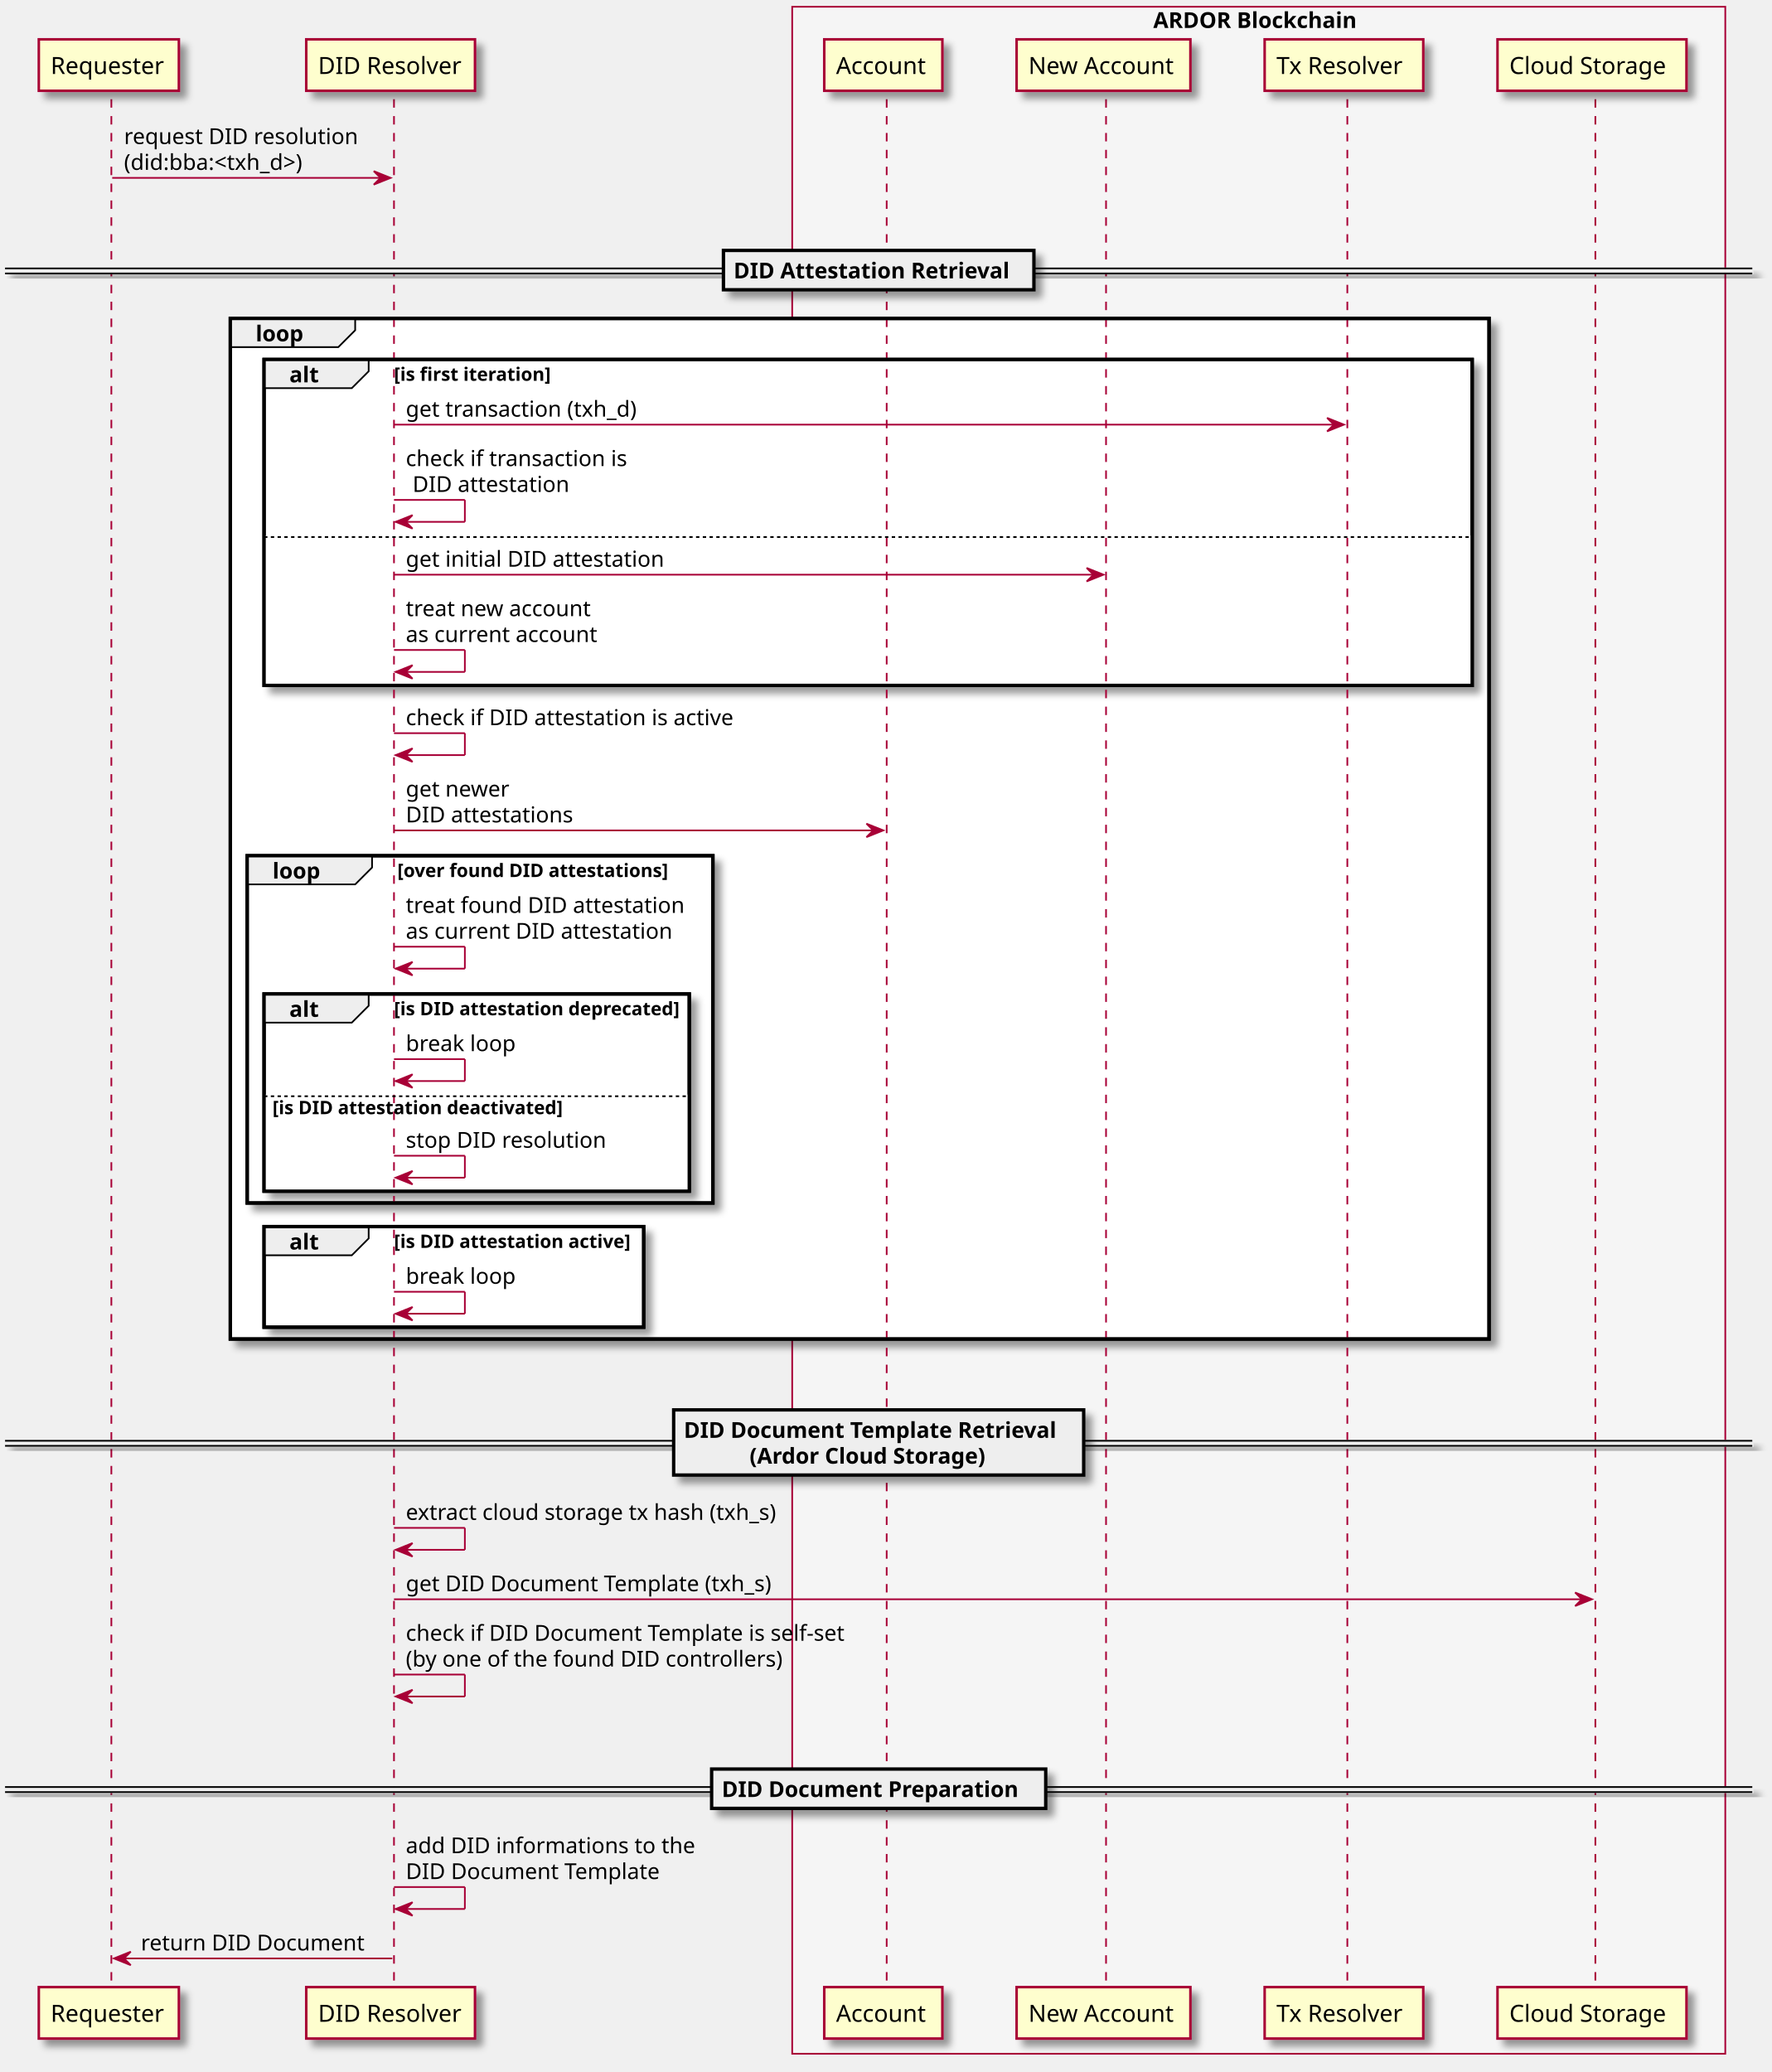
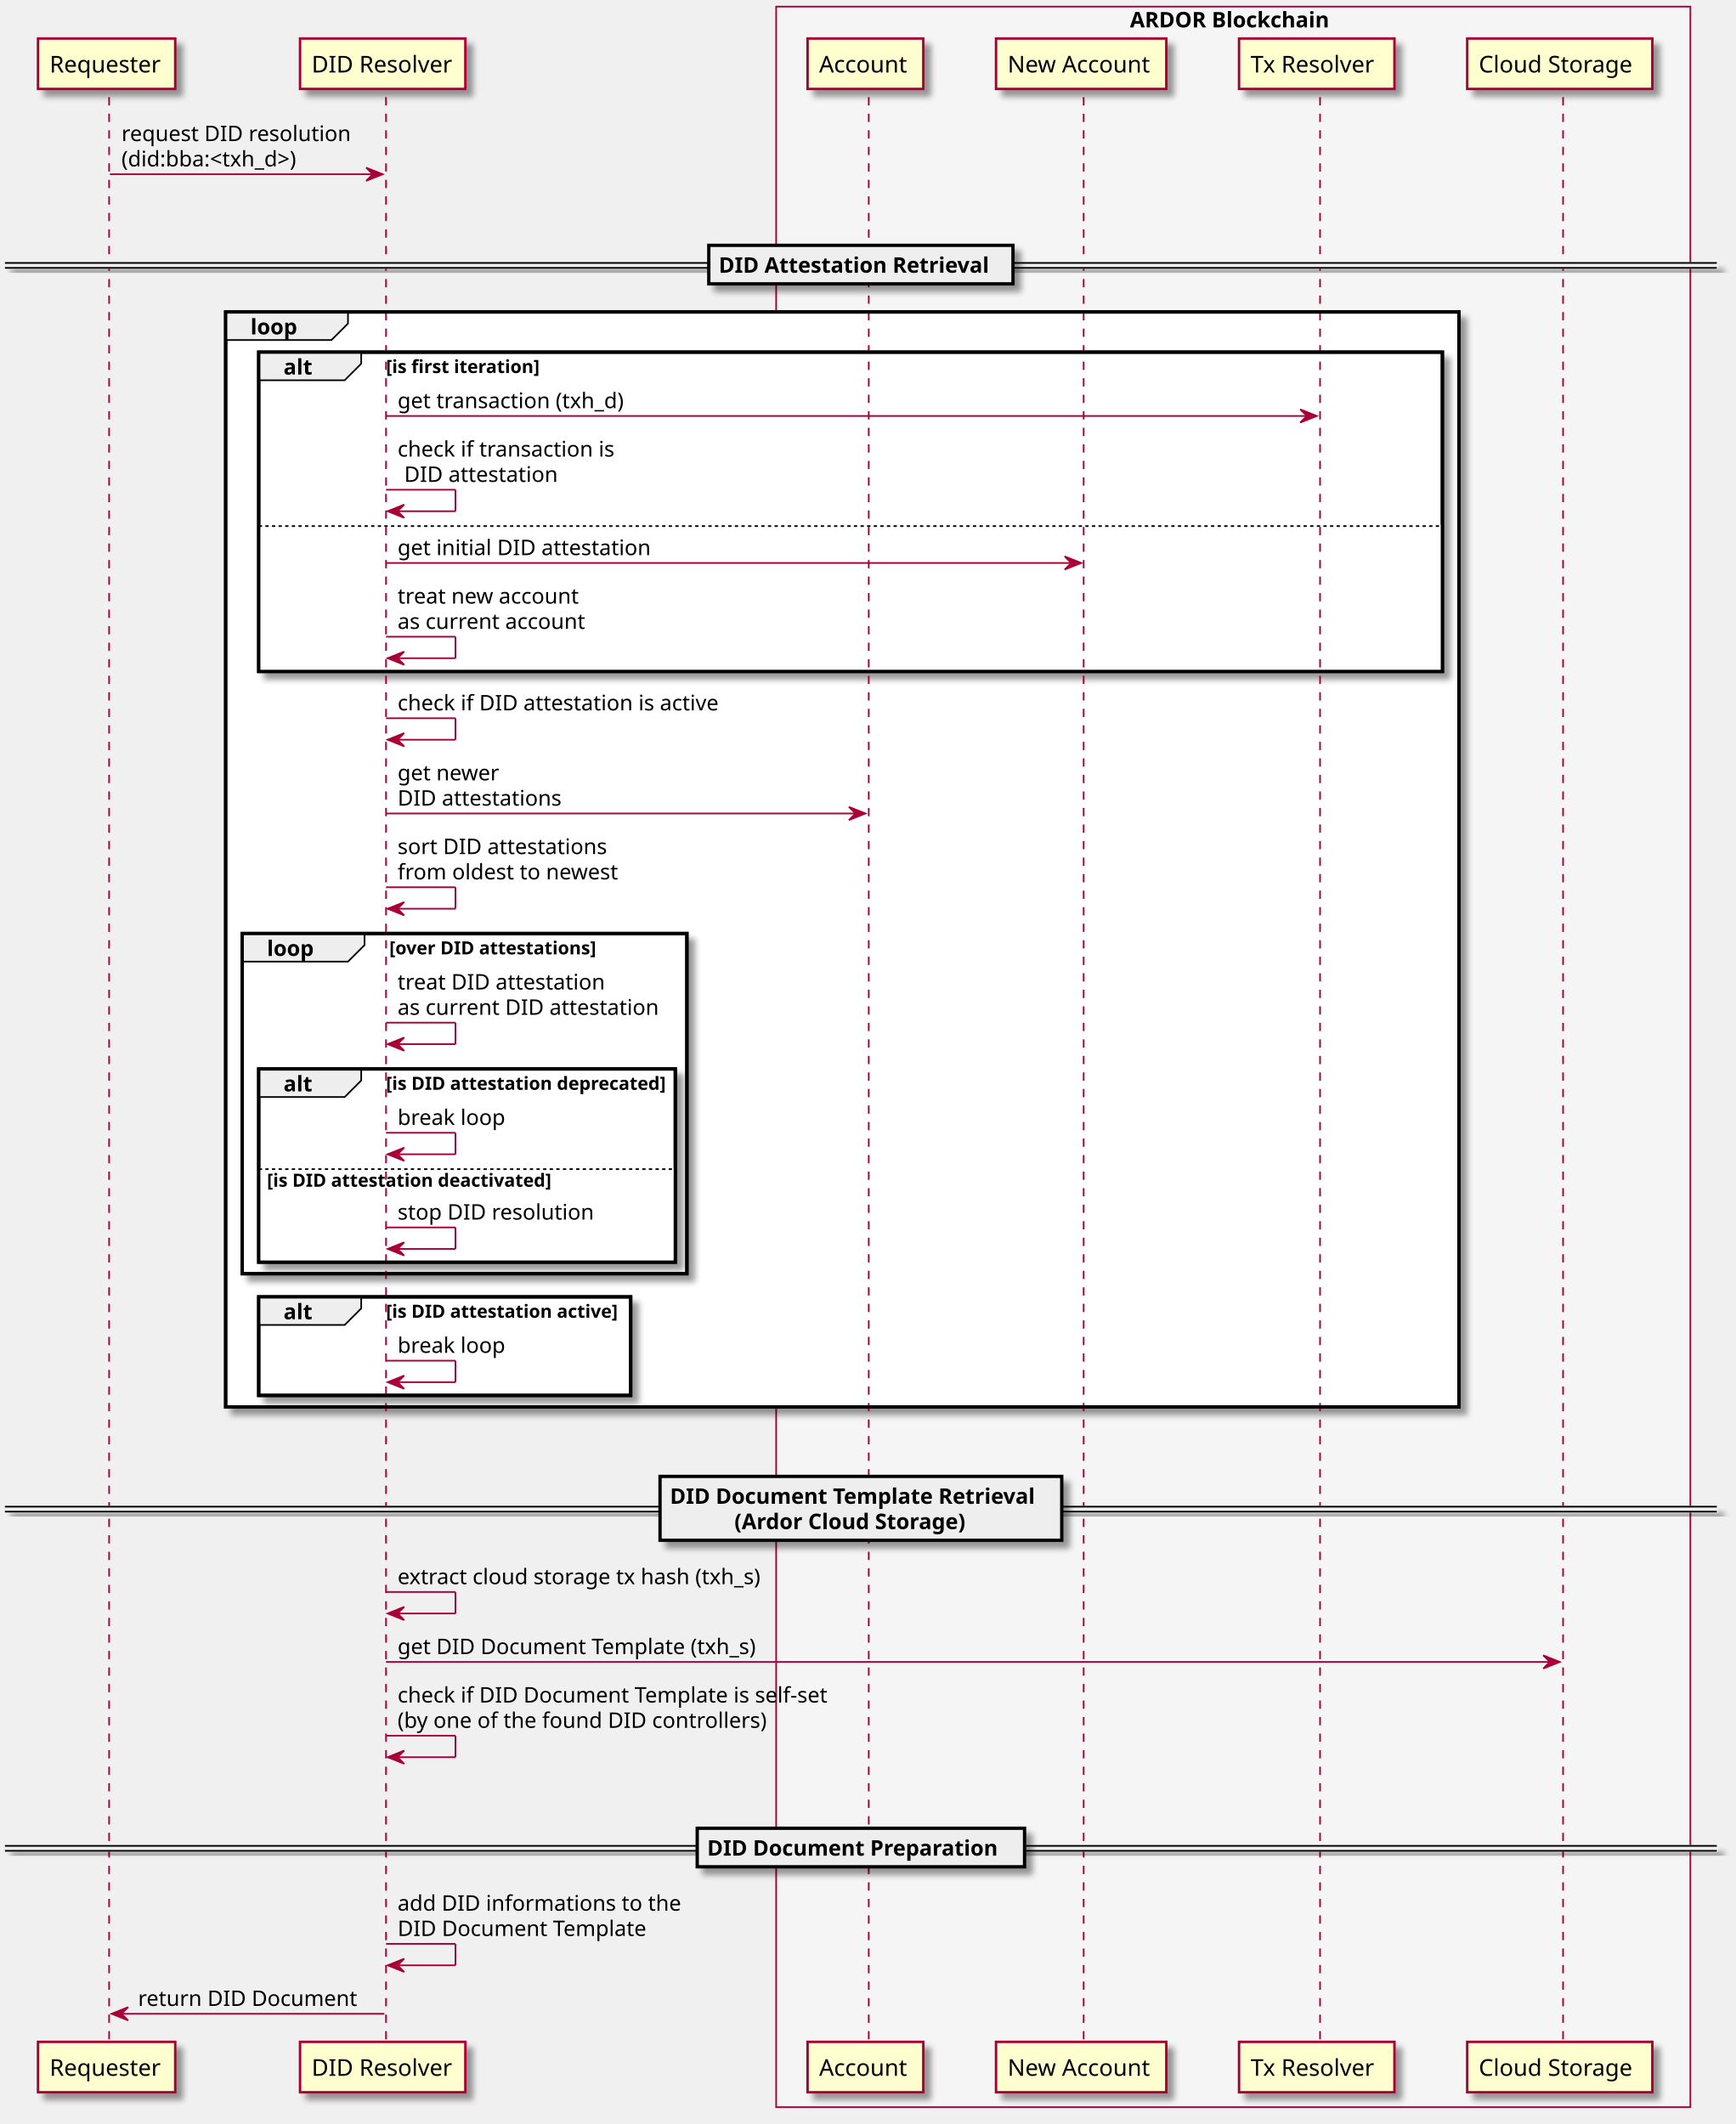
- <svg xmlns="http://www.w3.org/2000/svg" contentScriptType="application/ecmascript" contentStyleType="text/css" height="1228px" preserveAspectRatio="none" style="width:1050px;height:1228px;" version="1.1" viewBox="0 0 1050 1228" width="1050px" zoomAndPan="magnify">
+ <svg xmlns="http://www.w3.org/2000/svg" contentScriptType="application/ecmascript" contentStyleType="text/css" height="1285px" preserveAspectRatio="none" style="width:1050px;height:1285px;" version="1.1" viewBox="0 0 1050 1285" width="1050px" zoomAndPan="magnify">
  <defs>
-     <filter height="300%" id="fv84cmlgf8hxw" width="300%" x="-1" y="-1">
+     <filter height="300%" id="folb2ihc0sjm4" width="300%" x="-1" y="-1">
      <feGaussianBlur result="blurOut" stdDeviation="2.0" />
      <feColorMatrix in="blurOut" result="blurOut2" type="matrix" values="0 0 0 0 0 0 0 0 0 0 0 0 0 0 0 0 0 0 .4 0" />
      <feOffset dx="4.0" dy="4.0" in="blurOut2" result="blurOut3" />
      <feBlend in="SourceGraphic" in2="blurOut3" mode="normal" />
    </filter>
  </defs>
  <g>
-     <rect fill="#F5F5F5" height="1213.18" style="stroke: #A80036; stroke-width: 1.0;" width="553" x="469.5" y="4" />
+     <rect fill="#F5F5F5" height="1270.801" style="stroke: #A80036; stroke-width: 1.0;" width="553" x="469.5" y="4" />
    <text fill="#000000" font-family="sans-serif" font-size="13" font-weight="bold" lengthAdjust="spacingAndGlyphs" textLength="125" x="683.5" y="16.568">ARDOR Blockchain</text>
-     <rect fill="#FFFFFF" filter="url(#fv84cmlgf8hxw)" height="604.856" style="stroke: #000000; stroke-width: 2.0;" width="746" x="136.5" y="188.731" />
-     <rect fill="#FFFFFF" filter="url(#fv84cmlgf8hxw)" height="193.174" style="stroke: #000000; stroke-width: 2.0;" width="716" x="156.5" y="213.041" />
+     <rect fill="#FFFFFF" filter="url(#folb2ihc0sjm4)" height="662.477" style="stroke: #000000; stroke-width: 2.0;" width="746" x="136.5" y="188.731" />
+     <rect fill="#FFFFFF" filter="url(#folb2ihc0sjm4)" height="193.174" style="stroke: #000000; stroke-width: 2.0;" width="716" x="156.5" y="213.041" />
    <rect fill="#FFFFFF" height="88.932" style="stroke: none; stroke-width: 1.0;" width="716" x="156.5" y="317.283" />
-     <rect fill="#FFFFFF" filter="url(#fv84cmlgf8hxw)" height="205.818" style="stroke: #000000; stroke-width: 2.0;" width="276" x="146.5" y="507.147" />
-     <rect fill="#FFFFFF" filter="url(#fv84cmlgf8hxw)" height="116.887" style="stroke: #000000; stroke-width: 2.0;" width="252" x="156.5" y="589.078" />
-     <rect fill="#FFFFFF" height="57.266" style="stroke: none; stroke-width: 1.0;" width="252" x="156.5" y="648.699" />
-     <rect fill="#FFFFFF" filter="url(#fv84cmlgf8hxw)" height="59.621" style="stroke: #000000; stroke-width: 2.0;" width="225" x="156.5" y="726.965" />
-     <line style="stroke: #A80036; stroke-width: 1.0; stroke-dasharray: 5.0,5.0;" x1="66" x2="66" y1="58.799" y2="1178.691" />
-     <line style="stroke: #A80036; stroke-width: 1.0; stroke-dasharray: 5.0,5.0;" x1="233.5" x2="233.5" y1="58.799" y2="1178.691" />
-     <line style="stroke: #A80036; stroke-width: 1.0; stroke-dasharray: 5.0,5.0;" x1="525.5" x2="525.5" y1="58.799" y2="1178.691" />
-     <line style="stroke: #A80036; stroke-width: 1.0; stroke-dasharray: 5.0,5.0;" x1="655.5" x2="655.5" y1="58.799" y2="1178.691" />
-     <line style="stroke: #A80036; stroke-width: 1.0; stroke-dasharray: 5.0,5.0;" x1="798.5" x2="798.5" y1="58.799" y2="1178.691" />
-     <line style="stroke: #A80036; stroke-width: 1.0; stroke-dasharray: 5.0,5.0;" x1="945.5" x2="945.5" y1="58.799" y2="1178.691" />
-     <rect fill="#FEFECE" filter="url(#fv84cmlgf8hxw)" height="30.488" style="stroke: #A80036; stroke-width: 1.5;" width="83" x="23" y="23.311" />
+     <rect fill="#FFFFFF" filter="url(#folb2ihc0sjm4)" height="205.818" style="stroke: #000000; stroke-width: 2.0;" width="269" x="146.5" y="564.768" />
+     <rect fill="#FFFFFF" filter="url(#folb2ihc0sjm4)" height="116.887" style="stroke: #000000; stroke-width: 2.0;" width="252" x="156.5" y="646.699" />
+     <rect fill="#FFFFFF" height="57.266" style="stroke: none; stroke-width: 1.0;" width="252" x="156.5" y="706.32" />
+     <rect fill="#FFFFFF" filter="url(#folb2ihc0sjm4)" height="59.621" style="stroke: #000000; stroke-width: 2.0;" width="225" x="156.5" y="784.586" />
+     <line style="stroke: #A80036; stroke-width: 1.0; stroke-dasharray: 5.0,5.0;" x1="66" x2="66" y1="58.799" y2="1236.312" />
+     <line style="stroke: #A80036; stroke-width: 1.0; stroke-dasharray: 5.0,5.0;" x1="233.5" x2="233.5" y1="58.799" y2="1236.312" />
+     <line style="stroke: #A80036; stroke-width: 1.0; stroke-dasharray: 5.0,5.0;" x1="525.5" x2="525.5" y1="58.799" y2="1236.312" />
+     <line style="stroke: #A80036; stroke-width: 1.0; stroke-dasharray: 5.0,5.0;" x1="655.5" x2="655.5" y1="58.799" y2="1236.312" />
+     <line style="stroke: #A80036; stroke-width: 1.0; stroke-dasharray: 5.0,5.0;" x1="798.5" x2="798.5" y1="58.799" y2="1236.312" />
+     <line style="stroke: #A80036; stroke-width: 1.0; stroke-dasharray: 5.0,5.0;" x1="945.5" x2="945.5" y1="58.799" y2="1236.312" />
+     <rect fill="#FEFECE" filter="url(#folb2ihc0sjm4)" height="30.488" style="stroke: #A80036; stroke-width: 1.5;" width="83" x="23" y="23.311" />
    <text fill="#000000" font-family="sans-serif" font-size="14" lengthAdjust="spacingAndGlyphs" textLength="69" x="30" y="43.846">Requester</text>
-     <rect fill="#FEFECE" filter="url(#fv84cmlgf8hxw)" height="30.488" style="stroke: #A80036; stroke-width: 1.5;" width="83" x="23" y="1177.691" />
-     <text fill="#000000" font-family="sans-serif" font-size="14" lengthAdjust="spacingAndGlyphs" textLength="69" x="30" y="1198.227">Requester</text>
-     <rect fill="#FEFECE" filter="url(#fv84cmlgf8hxw)" height="30.488" style="stroke: #A80036; stroke-width: 1.5;" width="100" x="181.5" y="23.311" />
+     <rect fill="#FEFECE" filter="url(#folb2ihc0sjm4)" height="30.488" style="stroke: #A80036; stroke-width: 1.5;" width="83" x="23" y="1235.312" />
+     <text fill="#000000" font-family="sans-serif" font-size="14" lengthAdjust="spacingAndGlyphs" textLength="69" x="30" y="1255.848">Requester</text>
+     <rect fill="#FEFECE" filter="url(#folb2ihc0sjm4)" height="30.488" style="stroke: #A80036; stroke-width: 1.5;" width="100" x="181.5" y="23.311" />
    <text fill="#000000" font-family="sans-serif" font-size="14" lengthAdjust="spacingAndGlyphs" textLength="86" x="188.5" y="43.846">DID Resolver</text>
-     <rect fill="#FEFECE" filter="url(#fv84cmlgf8hxw)" height="30.488" style="stroke: #A80036; stroke-width: 1.5;" width="100" x="181.5" y="1177.691" />
-     <text fill="#000000" font-family="sans-serif" font-size="14" lengthAdjust="spacingAndGlyphs" textLength="86" x="188.5" y="1198.227">DID Resolver</text>
-     <rect fill="#FEFECE" filter="url(#fv84cmlgf8hxw)" height="30.488" style="stroke: #A80036; stroke-width: 1.5;" width="70" x="488.5" y="23.311" />
+     <rect fill="#FEFECE" filter="url(#folb2ihc0sjm4)" height="30.488" style="stroke: #A80036; stroke-width: 1.5;" width="100" x="181.5" y="1235.312" />
+     <text fill="#000000" font-family="sans-serif" font-size="14" lengthAdjust="spacingAndGlyphs" textLength="86" x="188.5" y="1255.848">DID Resolver</text>
+     <rect fill="#FEFECE" filter="url(#folb2ihc0sjm4)" height="30.488" style="stroke: #A80036; stroke-width: 1.5;" width="70" x="488.5" y="23.311" />
    <text fill="#000000" font-family="sans-serif" font-size="14" lengthAdjust="spacingAndGlyphs" textLength="56" x="495.5" y="43.846">Account</text>
-     <rect fill="#FEFECE" filter="url(#fv84cmlgf8hxw)" height="30.488" style="stroke: #A80036; stroke-width: 1.5;" width="70" x="488.5" y="1177.691" />
-     <text fill="#000000" font-family="sans-serif" font-size="14" lengthAdjust="spacingAndGlyphs" textLength="56" x="495.5" y="1198.227">Account</text>
-     <rect fill="#FEFECE" filter="url(#fv84cmlgf8hxw)" height="30.488" style="stroke: #A80036; stroke-width: 1.5;" width="103" x="602.5" y="23.311" />
+     <rect fill="#FEFECE" filter="url(#folb2ihc0sjm4)" height="30.488" style="stroke: #A80036; stroke-width: 1.5;" width="70" x="488.5" y="1235.312" />
+     <text fill="#000000" font-family="sans-serif" font-size="14" lengthAdjust="spacingAndGlyphs" textLength="56" x="495.5" y="1255.848">Account</text>
+     <rect fill="#FEFECE" filter="url(#folb2ihc0sjm4)" height="30.488" style="stroke: #A80036; stroke-width: 1.5;" width="103" x="602.5" y="23.311" />
    <text fill="#000000" font-family="sans-serif" font-size="14" lengthAdjust="spacingAndGlyphs" textLength="89" x="609.5" y="43.846">New Account</text>
-     <rect fill="#FEFECE" filter="url(#fv84cmlgf8hxw)" height="30.488" style="stroke: #A80036; stroke-width: 1.5;" width="103" x="602.5" y="1177.691" />
-     <text fill="#000000" font-family="sans-serif" font-size="14" lengthAdjust="spacingAndGlyphs" textLength="89" x="609.5" y="1198.227">New Account</text>
-     <rect fill="#FEFECE" filter="url(#fv84cmlgf8hxw)" height="30.488" style="stroke: #A80036; stroke-width: 1.5;" width="94" x="749.5" y="23.311" />
+     <rect fill="#FEFECE" filter="url(#folb2ihc0sjm4)" height="30.488" style="stroke: #A80036; stroke-width: 1.5;" width="103" x="602.5" y="1235.312" />
+     <text fill="#000000" font-family="sans-serif" font-size="14" lengthAdjust="spacingAndGlyphs" textLength="89" x="609.5" y="1255.848">New Account</text>
+     <rect fill="#FEFECE" filter="url(#folb2ihc0sjm4)" height="30.488" style="stroke: #A80036; stroke-width: 1.5;" width="94" x="749.5" y="23.311" />
    <text fill="#000000" font-family="sans-serif" font-size="14" lengthAdjust="spacingAndGlyphs" textLength="80" x="756.5" y="43.846">Tx Resolver</text>
-     <rect fill="#FEFECE" filter="url(#fv84cmlgf8hxw)" height="30.488" style="stroke: #A80036; stroke-width: 1.5;" width="94" x="749.5" y="1177.691" />
-     <text fill="#000000" font-family="sans-serif" font-size="14" lengthAdjust="spacingAndGlyphs" textLength="80" x="756.5" y="1198.227">Tx Resolver</text>
-     <rect fill="#FEFECE" filter="url(#fv84cmlgf8hxw)" height="30.488" style="stroke: #A80036; stroke-width: 1.5;" width="112" x="887.5" y="23.311" />
+     <rect fill="#FEFECE" filter="url(#folb2ihc0sjm4)" height="30.488" style="stroke: #A80036; stroke-width: 1.5;" width="94" x="749.5" y="1235.312" />
+     <text fill="#000000" font-family="sans-serif" font-size="14" lengthAdjust="spacingAndGlyphs" textLength="80" x="756.5" y="1255.848">Tx Resolver</text>
+     <rect fill="#FEFECE" filter="url(#folb2ihc0sjm4)" height="30.488" style="stroke: #A80036; stroke-width: 1.5;" width="112" x="887.5" y="23.311" />
    <text fill="#000000" font-family="sans-serif" font-size="14" lengthAdjust="spacingAndGlyphs" textLength="98" x="894.5" y="43.846">Cloud Storage</text>
-     <rect fill="#FEFECE" filter="url(#fv84cmlgf8hxw)" height="30.488" style="stroke: #A80036; stroke-width: 1.5;" width="112" x="887.5" y="1177.691" />
-     <text fill="#000000" font-family="sans-serif" font-size="14" lengthAdjust="spacingAndGlyphs" textLength="98" x="894.5" y="1198.227">Cloud Storage</text>
+     <rect fill="#FEFECE" filter="url(#folb2ihc0sjm4)" height="30.488" style="stroke: #A80036; stroke-width: 1.5;" width="112" x="887.5" y="1235.312" />
+     <text fill="#000000" font-family="sans-serif" font-size="14" lengthAdjust="spacingAndGlyphs" textLength="98" x="894.5" y="1255.848">Cloud Storage</text>
    <polygon fill="#A80036" points="221.5,101.42,231.5,105.42,221.5,109.42,225.5,105.42" style="stroke: #A80036; stroke-width: 1.0;" />
    <line style="stroke: #A80036; stroke-width: 1.0;" x1="66.5" x2="227.5" y1="105.42" y2="105.42" />
    <text fill="#000000" font-family="sans-serif" font-size="13" lengthAdjust="spacingAndGlyphs" textLength="143" x="73.5" y="85.367">request DID resolution</text>
    <text fill="#000000" font-family="sans-serif" font-size="13" lengthAdjust="spacingAndGlyphs" textLength="115" x="73.5" y="100.678">(did:bba:&lt;txh_d&gt;)</text>
-     <rect fill="#EEEEEE" filter="url(#fv84cmlgf8hxw)" height="3" style="stroke: #EEEEEE; stroke-width: 1.0;" width="1035.5" x="3" y="159.075" />
+     <rect fill="#EEEEEE" filter="url(#folb2ihc0sjm4)" height="3" style="stroke: #EEEEEE; stroke-width: 1.0;" width="1035.5" x="3" y="159.075" />
    <line style="stroke: #000000; stroke-width: 1.0;" x1="3" x2="1038.5" y1="159.075" y2="159.075" />
    <line style="stroke: #000000; stroke-width: 1.0;" x1="3" x2="1038.5" y1="162.075" y2="162.075" />
-     <rect fill="#EEEEEE" filter="url(#fv84cmlgf8hxw)" height="23.311" style="stroke: #000000; stroke-width: 2.0;" width="184" x="428.75" y="148.42" />
+     <rect fill="#EEEEEE" filter="url(#folb2ihc0sjm4)" height="23.311" style="stroke: #000000; stroke-width: 2.0;" width="184" x="428.75" y="148.42" />
    <text fill="#000000" font-family="sans-serif" font-size="13" font-weight="bold" lengthAdjust="spacingAndGlyphs" textLength="166" x="434.75" y="164.988">DID Attestation Retrieval</text>
    <path d="M136.5,188.731 L210.5,188.731 L210.5,195.731 L200.5,205.731 L136.5,205.731 L136.5,188.731 " fill="#EEEEEE" style="stroke: #000000; stroke-width: 1.0;" />
-     <rect fill="none" height="604.856" style="stroke: #000000; stroke-width: 2.0;" width="746" x="136.5" y="188.731" />
+     <rect fill="none" height="662.477" style="stroke: #000000; stroke-width: 2.0;" width="746" x="136.5" y="188.731" />
    <text fill="#000000" font-family="sans-serif" font-size="13" font-weight="bold" lengthAdjust="spacingAndGlyphs" textLength="29" x="151.5" y="202.299">loop</text>
    <path d="M156.5,213.041 L218.5,213.041 L218.5,220.041 L208.5,230.041 L156.5,230.041 L156.5,213.041 " fill="#EEEEEE" style="stroke: #000000; stroke-width: 1.0;" />
    <rect fill="none" height="193.174" style="stroke: #000000; stroke-width: 2.0;" width="716" x="156.5" y="213.041" />
    <text fill="#000000" font-family="sans-serif" font-size="13" font-weight="bold" lengthAdjust="spacingAndGlyphs" textLength="17" x="171.5" y="226.609">alt</text>
    <text fill="#000000" font-family="sans-serif" font-size="11" font-weight="bold" lengthAdjust="spacingAndGlyphs" textLength="97" x="233.5" y="225.676">[is first iteration]</text>
    <polygon fill="#A80036" points="786.5,247.662,796.5,251.662,786.5,255.662,790.5,251.662" style="stroke: #A80036; stroke-width: 1.0;" />
    <line style="stroke: #A80036; stroke-width: 1.0;" x1="233.5" x2="792.5" y1="251.662" y2="251.662" />
    <text fill="#000000" font-family="sans-serif" font-size="13" lengthAdjust="spacingAndGlyphs" textLength="143" x="240.5" y="246.92">get transaction (txh_d)</text>
    <line style="stroke: #A80036; stroke-width: 1.0;" x1="233.5" x2="275.5" y1="296.283" y2="296.283" />
    <line style="stroke: #A80036; stroke-width: 1.0;" x1="275.5" x2="275.5" y1="296.283" y2="309.283" />
    <line style="stroke: #A80036; stroke-width: 1.0;" x1="234.5" x2="275.5" y1="309.283" y2="309.283" />
    <polygon fill="#A80036" points="244.5,305.283,234.5,309.283,244.5,313.283,240.5,309.283" style="stroke: #A80036; stroke-width: 1.0;" />
    <text fill="#000000" font-family="sans-serif" font-size="13" lengthAdjust="spacingAndGlyphs" textLength="140" x="240.5" y="276.231">check if transaction is</text>
    <text fill="#000000" font-family="sans-serif" font-size="13" lengthAdjust="spacingAndGlyphs" textLength="96" x="244.5" y="291.541">DID attestation</text>
    <line style="stroke: #000000; stroke-width: 1.0; stroke-dasharray: 2.0,2.0;" x1="156.5" x2="872.5" y1="318.283" y2="318.283" />
    <polygon fill="#A80036" points="644,336.594,654,340.594,644,344.594,648,340.594" style="stroke: #A80036; stroke-width: 1.0;" />
    <line style="stroke: #A80036; stroke-width: 1.0;" x1="233.5" x2="650" y1="340.594" y2="340.594" />
    <text fill="#000000" font-family="sans-serif" font-size="13" lengthAdjust="spacingAndGlyphs" textLength="160" x="240.5" y="335.852">get initial DID attestation</text>
    <line style="stroke: #A80036; stroke-width: 1.0;" x1="233.5" x2="275.5" y1="385.215" y2="385.215" />
    <line style="stroke: #A80036; stroke-width: 1.0;" x1="275.5" x2="275.5" y1="385.215" y2="398.215" />
    <line style="stroke: #A80036; stroke-width: 1.0;" x1="234.5" x2="275.5" y1="398.215" y2="398.215" />
    <polygon fill="#A80036" points="244.5,394.215,234.5,398.215,244.5,402.215,240.5,398.215" style="stroke: #A80036; stroke-width: 1.0;" />
    <text fill="#000000" font-family="sans-serif" font-size="13" lengthAdjust="spacingAndGlyphs" textLength="112" x="240.5" y="365.162">treat new account</text>
    <text fill="#000000" font-family="sans-serif" font-size="13" lengthAdjust="spacingAndGlyphs" textLength="117" x="240.5" y="380.473">as current account</text>
    <line style="stroke: #A80036; stroke-width: 1.0;" x1="233.5" x2="275.5" y1="434.525" y2="434.525" />
    <line style="stroke: #A80036; stroke-width: 1.0;" x1="275.5" x2="275.5" y1="434.525" y2="447.525" />
    <line style="stroke: #A80036; stroke-width: 1.0;" x1="234.5" x2="275.5" y1="447.525" y2="447.525" />
    <polygon fill="#A80036" points="244.5,443.525,234.5,447.525,244.5,451.525,240.5,447.525" style="stroke: #A80036; stroke-width: 1.0;" />
    <text fill="#000000" font-family="sans-serif" font-size="13" lengthAdjust="spacingAndGlyphs" textLength="206" x="240.5" y="429.783">check if DID attestation is active</text>
    <polygon fill="#A80036" points="513.5,488.147,523.5,492.147,513.5,496.147,517.5,492.147" style="stroke: #A80036; stroke-width: 1.0;" />
    <line style="stroke: #A80036; stroke-width: 1.0;" x1="233.5" x2="519.5" y1="492.147" y2="492.147" />
    <text fill="#000000" font-family="sans-serif" font-size="13" lengthAdjust="spacingAndGlyphs" textLength="61" x="240.5" y="472.094">get newer</text>
    <text fill="#000000" font-family="sans-serif" font-size="13" lengthAdjust="spacingAndGlyphs" textLength="103" x="240.5" y="487.404">DID attestations</text>
-     <path d="M146.5,507.147 L220.5,507.147 L220.5,514.146 L210.5,524.146 L146.5,524.146 L146.5,507.147 " fill="#EEEEEE" style="stroke: #000000; stroke-width: 1.0;" />
-     <rect fill="none" height="205.818" style="stroke: #000000; stroke-width: 2.0;" width="276" x="146.5" y="507.147" />
-     <text fill="#000000" font-family="sans-serif" font-size="13" font-weight="bold" lengthAdjust="spacingAndGlyphs" textLength="29" x="161.5" y="520.715">loop</text>
-     <text fill="#000000" font-family="sans-serif" font-size="11" font-weight="bold" lengthAdjust="spacingAndGlyphs" textLength="164" x="235.5" y="519.781">[over found DID attestations]</text>
-     <line style="stroke: #A80036; stroke-width: 1.0;" x1="233.5" x2="275.5" y1="561.078" y2="561.078" />
-     <line style="stroke: #A80036; stroke-width: 1.0;" x1="275.5" x2="275.5" y1="561.078" y2="574.078" />
-     <line style="stroke: #A80036; stroke-width: 1.0;" x1="234.5" x2="275.5" y1="574.078" y2="574.078" />
-     <polygon fill="#A80036" points="244.5,570.078,234.5,574.078,244.5,578.078,240.5,574.078" style="stroke: #A80036; stroke-width: 1.0;" />
-     <text fill="#000000" font-family="sans-serif" font-size="13" lengthAdjust="spacingAndGlyphs" textLength="170" x="240.5" y="541.025">treat found DID attestation</text>
-     <text fill="#000000" font-family="sans-serif" font-size="13" lengthAdjust="spacingAndGlyphs" textLength="163" x="240.5" y="556.336">as current DID attestation</text>
-     <path d="M156.5,589.078 L218.5,589.078 L218.5,596.078 L208.5,606.078 L156.5,606.078 L156.5,589.078 " fill="#EEEEEE" style="stroke: #000000; stroke-width: 1.0;" />
-     <rect fill="none" height="116.887" style="stroke: #000000; stroke-width: 2.0;" width="252" x="156.5" y="589.078" />
-     <text fill="#000000" font-family="sans-serif" font-size="13" font-weight="bold" lengthAdjust="spacingAndGlyphs" textLength="17" x="171.5" y="602.646">alt</text>
-     <text fill="#000000" font-family="sans-serif" font-size="11" font-weight="bold" lengthAdjust="spacingAndGlyphs" textLength="170" x="233.5" y="601.713">[is DID attestation deprecated]</text>
-     <line style="stroke: #A80036; stroke-width: 1.0;" x1="233.5" x2="275.5" y1="627.699" y2="627.699" />
-     <line style="stroke: #A80036; stroke-width: 1.0;" x1="275.5" x2="275.5" y1="627.699" y2="640.699" />
-     <line style="stroke: #A80036; stroke-width: 1.0;" x1="234.5" x2="275.5" y1="640.699" y2="640.699" />
-     <polygon fill="#A80036" points="244.5,636.699,234.5,640.699,244.5,644.699,240.5,640.699" style="stroke: #A80036; stroke-width: 1.0;" />
-     <text fill="#000000" font-family="sans-serif" font-size="13" lengthAdjust="spacingAndGlyphs" textLength="67" x="240.5" y="622.957">break loop</text>
-     <line style="stroke: #000000; stroke-width: 1.0; stroke-dasharray: 2.0,2.0;" x1="156.5" x2="408.5" y1="649.699" y2="649.699" />
-     <text fill="#000000" font-family="sans-serif" font-size="11" font-weight="bold" lengthAdjust="spacingAndGlyphs" textLength="173" x="161.5" y="660.334">[is DID attestation deactivated]</text>
-     <line style="stroke: #A80036; stroke-width: 1.0;" x1="233.5" x2="275.5" y1="684.965" y2="684.965" />
-     <line style="stroke: #A80036; stroke-width: 1.0;" x1="275.5" x2="275.5" y1="684.965" y2="697.965" />
-     <line style="stroke: #A80036; stroke-width: 1.0;" x1="234.5" x2="275.5" y1="697.965" y2="697.965" />
-     <polygon fill="#A80036" points="244.5,693.965,234.5,697.965,244.5,701.965,240.5,697.965" style="stroke: #A80036; stroke-width: 1.0;" />
-     <text fill="#000000" font-family="sans-serif" font-size="13" lengthAdjust="spacingAndGlyphs" textLength="124" x="240.5" y="680.223">stop DID resolution</text>
-     <path d="M156.5,726.965 L218.5,726.965 L218.5,733.965 L208.5,743.965 L156.5,743.965 L156.5,726.965 " fill="#EEEEEE" style="stroke: #000000; stroke-width: 1.0;" />
-     <rect fill="none" height="59.621" style="stroke: #000000; stroke-width: 2.0;" width="225" x="156.5" y="726.965" />
-     <text fill="#000000" font-family="sans-serif" font-size="13" font-weight="bold" lengthAdjust="spacingAndGlyphs" textLength="17" x="171.5" y="740.533">alt</text>
-     <text fill="#000000" font-family="sans-serif" font-size="11" font-weight="bold" lengthAdjust="spacingAndGlyphs" textLength="143" x="233.5" y="739.6">[is DID attestation active]</text>
-     <line style="stroke: #A80036; stroke-width: 1.0;" x1="233.5" x2="275.5" y1="765.586" y2="765.586" />
-     <line style="stroke: #A80036; stroke-width: 1.0;" x1="275.5" x2="275.5" y1="765.586" y2="778.586" />
-     <line style="stroke: #A80036; stroke-width: 1.0;" x1="234.5" x2="275.5" y1="778.586" y2="778.586" />
-     <polygon fill="#A80036" points="244.5,774.586,234.5,778.586,244.5,782.586,240.5,778.586" style="stroke: #A80036; stroke-width: 1.0;" />
-     <text fill="#000000" font-family="sans-serif" font-size="13" lengthAdjust="spacingAndGlyphs" textLength="67" x="240.5" y="760.844">break loop</text>
-     <rect fill="#EEEEEE" filter="url(#fv84cmlgf8hxw)" height="3" style="stroke: #EEEEEE; stroke-width: 1.0;" width="1035.5" x="3" y="853.896" />
-     <line style="stroke: #000000; stroke-width: 1.0;" x1="3" x2="1038.5" y1="853.896" y2="853.896" />
-     <line style="stroke: #000000; stroke-width: 1.0;" x1="3" x2="1038.5" y1="856.896" y2="856.896" />
-     <rect fill="#EEEEEE" filter="url(#fv84cmlgf8hxw)" height="38.621" style="stroke: #000000; stroke-width: 2.0;" width="243" x="399.25" y="835.586" />
-     <text fill="#000000" font-family="sans-serif" font-size="13" font-weight="bold" lengthAdjust="spacingAndGlyphs" textLength="229" x="405.25" y="852.154">DID Document Template Retrieval</text>
-     <text fill="#000000" font-family="sans-serif" font-size="13" font-weight="bold" lengthAdjust="spacingAndGlyphs" textLength="147" x="444.25" y="867.465">(Ardor Cloud Storage)</text>
-     <line style="stroke: #A80036; stroke-width: 1.0;" x1="233.5" x2="275.5" y1="905.518" y2="905.518" />
-     <line style="stroke: #A80036; stroke-width: 1.0;" x1="275.5" x2="275.5" y1="905.518" y2="918.518" />
-     <line style="stroke: #A80036; stroke-width: 1.0;" x1="234.5" x2="275.5" y1="918.518" y2="918.518" />
-     <polygon fill="#A80036" points="244.5,914.518,234.5,918.518,244.5,922.518,240.5,918.518" style="stroke: #A80036; stroke-width: 1.0;" />
-     <text fill="#000000" font-family="sans-serif" font-size="13" lengthAdjust="spacingAndGlyphs" textLength="232" x="240.5" y="900.775">extract cloud storage tx hash (txh_s)</text>
-     <polygon fill="#A80036" points="933.5,943.828,943.5,947.828,933.5,951.828,937.5,947.828" style="stroke: #A80036; stroke-width: 1.0;" />
-     <line style="stroke: #A80036; stroke-width: 1.0;" x1="233.5" x2="939.5" y1="947.828" y2="947.828" />
-     <text fill="#000000" font-family="sans-serif" font-size="13" lengthAdjust="spacingAndGlyphs" textLength="226" x="240.5" y="943.086">get DID Document Template (txh_s)</text>
-     <line style="stroke: #A80036; stroke-width: 1.0;" x1="233.5" x2="275.5" y1="992.449" y2="992.449" />
-     <line style="stroke: #A80036; stroke-width: 1.0;" x1="275.5" x2="275.5" y1="992.449" y2="1005.449" />
-     <line style="stroke: #A80036; stroke-width: 1.0;" x1="234.5" x2="275.5" y1="1005.449" y2="1005.449" />
-     <polygon fill="#A80036" points="244.5,1001.449,234.5,1005.449,244.5,1009.449,240.5,1005.449" style="stroke: #A80036; stroke-width: 1.0;" />
-     <text fill="#000000" font-family="sans-serif" font-size="13" lengthAdjust="spacingAndGlyphs" textLength="278" x="240.5" y="972.396">check if DID Document Template is self-set</text>
-     <text fill="#000000" font-family="sans-serif" font-size="13" lengthAdjust="spacingAndGlyphs" textLength="232" x="240.5" y="987.707">(by one of the found DID controllers)</text>
-     <rect fill="#EEEEEE" filter="url(#fv84cmlgf8hxw)" height="3" style="stroke: #EEEEEE; stroke-width: 1.0;" width="1035.5" x="3" y="1059.104" />
-     <line style="stroke: #000000; stroke-width: 1.0;" x1="3" x2="1038.5" y1="1059.104" y2="1059.104" />
-     <line style="stroke: #000000; stroke-width: 1.0;" x1="3" x2="1038.5" y1="1062.104" y2="1062.104" />
-     <rect fill="#EEEEEE" filter="url(#fv84cmlgf8hxw)" height="23.311" style="stroke: #000000; stroke-width: 2.0;" width="198" x="421.75" y="1048.449" />
-     <text fill="#000000" font-family="sans-serif" font-size="13" font-weight="bold" lengthAdjust="spacingAndGlyphs" textLength="180" x="427.75" y="1065.018">DID Document Preparation</text>
-     <line style="stroke: #A80036; stroke-width: 1.0;" x1="233.5" x2="275.5" y1="1118.381" y2="1118.381" />
-     <line style="stroke: #A80036; stroke-width: 1.0;" x1="275.5" x2="275.5" y1="1118.381" y2="1131.381" />
-     <line style="stroke: #A80036; stroke-width: 1.0;" x1="234.5" x2="275.5" y1="1131.381" y2="1131.381" />
-     <polygon fill="#A80036" points="244.5,1127.381,234.5,1131.381,244.5,1135.381,240.5,1131.381" style="stroke: #A80036; stroke-width: 1.0;" />
-     <text fill="#000000" font-family="sans-serif" font-size="13" lengthAdjust="spacingAndGlyphs" textLength="177" x="240.5" y="1098.328">add DID informations to the</text>
-     <text fill="#000000" font-family="sans-serif" font-size="13" lengthAdjust="spacingAndGlyphs" textLength="155" x="240.5" y="1113.639">DID Document Template</text>
-     <polygon fill="#A80036" points="77.5,1156.691,67.5,1160.691,77.5,1164.691,73.5,1160.691" style="stroke: #A80036; stroke-width: 1.0;" />
-     <line style="stroke: #A80036; stroke-width: 1.0;" x1="71.5" x2="232.5" y1="1160.691" y2="1160.691" />
-     <text fill="#000000" font-family="sans-serif" font-size="13" lengthAdjust="spacingAndGlyphs" textLength="135" x="83.5" y="1155.949">return DID Document</text>
+     <line style="stroke: #A80036; stroke-width: 1.0;" x1="233.5" x2="275.5" y1="536.768" y2="536.768" />
+     <line style="stroke: #A80036; stroke-width: 1.0;" x1="275.5" x2="275.5" y1="536.768" y2="549.768" />
+     <line style="stroke: #A80036; stroke-width: 1.0;" x1="234.5" x2="275.5" y1="549.768" y2="549.768" />
+     <polygon fill="#A80036" points="244.5,545.768,234.5,549.768,244.5,553.768,240.5,549.768" style="stroke: #A80036; stroke-width: 1.0;" />
+     <text fill="#000000" font-family="sans-serif" font-size="13" lengthAdjust="spacingAndGlyphs" textLength="132" x="240.5" y="516.715">sort DID attestations</text>
+     <text fill="#000000" font-family="sans-serif" font-size="13" lengthAdjust="spacingAndGlyphs" textLength="138" x="240.5" y="532.025">from oldest to newest</text>
+     <path d="M146.5,564.768 L220.5,564.768 L220.5,571.768 L210.5,581.768 L146.5,581.768 L146.5,564.768 " fill="#EEEEEE" style="stroke: #000000; stroke-width: 1.0;" />
+     <rect fill="none" height="205.818" style="stroke: #000000; stroke-width: 2.0;" width="269" x="146.5" y="564.768" />
+     <text fill="#000000" font-family="sans-serif" font-size="13" font-weight="bold" lengthAdjust="spacingAndGlyphs" textLength="29" x="161.5" y="578.336">loop</text>
+     <text fill="#000000" font-family="sans-serif" font-size="11" font-weight="bold" lengthAdjust="spacingAndGlyphs" textLength="127" x="235.5" y="577.402">[over DID attestations]</text>
+     <line style="stroke: #A80036; stroke-width: 1.0;" x1="233.5" x2="275.5" y1="618.699" y2="618.699" />
+     <line style="stroke: #A80036; stroke-width: 1.0;" x1="275.5" x2="275.5" y1="618.699" y2="631.699" />
+     <line style="stroke: #A80036; stroke-width: 1.0;" x1="234.5" x2="275.5" y1="631.699" y2="631.699" />
+     <polygon fill="#A80036" points="244.5,627.699,234.5,631.699,244.5,635.699,240.5,631.699" style="stroke: #A80036; stroke-width: 1.0;" />
+     <text fill="#000000" font-family="sans-serif" font-size="13" lengthAdjust="spacingAndGlyphs" textLength="129" x="240.5" y="598.646">treat DID attestation</text>
+     <text fill="#000000" font-family="sans-serif" font-size="13" lengthAdjust="spacingAndGlyphs" textLength="163" x="240.5" y="613.957">as current DID attestation</text>
+     <path d="M156.5,646.699 L218.5,646.699 L218.5,653.699 L208.5,663.699 L156.5,663.699 L156.5,646.699 " fill="#EEEEEE" style="stroke: #000000; stroke-width: 1.0;" />
+     <rect fill="none" height="116.887" style="stroke: #000000; stroke-width: 2.0;" width="252" x="156.5" y="646.699" />
+     <text fill="#000000" font-family="sans-serif" font-size="13" font-weight="bold" lengthAdjust="spacingAndGlyphs" textLength="17" x="171.5" y="660.268">alt</text>
+     <text fill="#000000" font-family="sans-serif" font-size="11" font-weight="bold" lengthAdjust="spacingAndGlyphs" textLength="170" x="233.5" y="659.334">[is DID attestation deprecated]</text>
+     <line style="stroke: #A80036; stroke-width: 1.0;" x1="233.5" x2="275.5" y1="685.32" y2="685.32" />
+     <line style="stroke: #A80036; stroke-width: 1.0;" x1="275.5" x2="275.5" y1="685.32" y2="698.32" />
+     <line style="stroke: #A80036; stroke-width: 1.0;" x1="234.5" x2="275.5" y1="698.32" y2="698.32" />
+     <polygon fill="#A80036" points="244.5,694.32,234.5,698.32,244.5,702.32,240.5,698.32" style="stroke: #A80036; stroke-width: 1.0;" />
+     <text fill="#000000" font-family="sans-serif" font-size="13" lengthAdjust="spacingAndGlyphs" textLength="67" x="240.5" y="680.578">break loop</text>
+     <line style="stroke: #000000; stroke-width: 1.0; stroke-dasharray: 2.0,2.0;" x1="156.5" x2="408.5" y1="707.32" y2="707.32" />
+     <text fill="#000000" font-family="sans-serif" font-size="11" font-weight="bold" lengthAdjust="spacingAndGlyphs" textLength="173" x="161.5" y="717.955">[is DID attestation deactivated]</text>
+     <line style="stroke: #A80036; stroke-width: 1.0;" x1="233.5" x2="275.5" y1="742.586" y2="742.586" />
+     <line style="stroke: #A80036; stroke-width: 1.0;" x1="275.5" x2="275.5" y1="742.586" y2="755.586" />
+     <line style="stroke: #A80036; stroke-width: 1.0;" x1="234.5" x2="275.5" y1="755.586" y2="755.586" />
+     <polygon fill="#A80036" points="244.5,751.586,234.5,755.586,244.5,759.586,240.5,755.586" style="stroke: #A80036; stroke-width: 1.0;" />
+     <text fill="#000000" font-family="sans-serif" font-size="13" lengthAdjust="spacingAndGlyphs" textLength="124" x="240.5" y="737.844">stop DID resolution</text>
+     <path d="M156.5,784.586 L218.5,784.586 L218.5,791.586 L208.5,801.586 L156.5,801.586 L156.5,784.586 " fill="#EEEEEE" style="stroke: #000000; stroke-width: 1.0;" />
+     <rect fill="none" height="59.621" style="stroke: #000000; stroke-width: 2.0;" width="225" x="156.5" y="784.586" />
+     <text fill="#000000" font-family="sans-serif" font-size="13" font-weight="bold" lengthAdjust="spacingAndGlyphs" textLength="17" x="171.5" y="798.154">alt</text>
+     <text fill="#000000" font-family="sans-serif" font-size="11" font-weight="bold" lengthAdjust="spacingAndGlyphs" textLength="143" x="233.5" y="797.221">[is DID attestation active]</text>
+     <line style="stroke: #A80036; stroke-width: 1.0;" x1="233.5" x2="275.5" y1="823.207" y2="823.207" />
+     <line style="stroke: #A80036; stroke-width: 1.0;" x1="275.5" x2="275.5" y1="823.207" y2="836.207" />
+     <line style="stroke: #A80036; stroke-width: 1.0;" x1="234.5" x2="275.5" y1="836.207" y2="836.207" />
+     <polygon fill="#A80036" points="244.5,832.207,234.5,836.207,244.5,840.207,240.5,836.207" style="stroke: #A80036; stroke-width: 1.0;" />
+     <text fill="#000000" font-family="sans-serif" font-size="13" lengthAdjust="spacingAndGlyphs" textLength="67" x="240.5" y="818.465">break loop</text>
+     <rect fill="#EEEEEE" filter="url(#folb2ihc0sjm4)" height="3" style="stroke: #EEEEEE; stroke-width: 1.0;" width="1035.5" x="3" y="911.518" />
+     <line style="stroke: #000000; stroke-width: 1.0;" x1="3" x2="1038.5" y1="911.518" y2="911.518" />
+     <line style="stroke: #000000; stroke-width: 1.0;" x1="3" x2="1038.5" y1="914.518" y2="914.518" />
+     <rect fill="#EEEEEE" filter="url(#folb2ihc0sjm4)" height="38.621" style="stroke: #000000; stroke-width: 2.0;" width="243" x="399.25" y="893.207" />
+     <text fill="#000000" font-family="sans-serif" font-size="13" font-weight="bold" lengthAdjust="spacingAndGlyphs" textLength="229" x="405.25" y="909.775">DID Document Template Retrieval</text>
+     <text fill="#000000" font-family="sans-serif" font-size="13" font-weight="bold" lengthAdjust="spacingAndGlyphs" textLength="147" x="444.25" y="925.086">(Ardor Cloud Storage)</text>
+     <line style="stroke: #A80036; stroke-width: 1.0;" x1="233.5" x2="275.5" y1="963.139" y2="963.139" />
+     <line style="stroke: #A80036; stroke-width: 1.0;" x1="275.5" x2="275.5" y1="963.139" y2="976.139" />
+     <line style="stroke: #A80036; stroke-width: 1.0;" x1="234.5" x2="275.5" y1="976.139" y2="976.139" />
+     <polygon fill="#A80036" points="244.5,972.139,234.5,976.139,244.5,980.139,240.5,976.139" style="stroke: #A80036; stroke-width: 1.0;" />
+     <text fill="#000000" font-family="sans-serif" font-size="13" lengthAdjust="spacingAndGlyphs" textLength="232" x="240.5" y="958.396">extract cloud storage tx hash (txh_s)</text>
+     <polygon fill="#A80036" points="933.5,1001.449,943.5,1005.449,933.5,1009.449,937.5,1005.449" style="stroke: #A80036; stroke-width: 1.0;" />
+     <line style="stroke: #A80036; stroke-width: 1.0;" x1="233.5" x2="939.5" y1="1005.449" y2="1005.449" />
+     <text fill="#000000" font-family="sans-serif" font-size="13" lengthAdjust="spacingAndGlyphs" textLength="226" x="240.5" y="1000.707">get DID Document Template (txh_s)</text>
+     <line style="stroke: #A80036; stroke-width: 1.0;" x1="233.5" x2="275.5" y1="1050.07" y2="1050.07" />
+     <line style="stroke: #A80036; stroke-width: 1.0;" x1="275.5" x2="275.5" y1="1050.07" y2="1063.07" />
+     <line style="stroke: #A80036; stroke-width: 1.0;" x1="234.5" x2="275.5" y1="1063.07" y2="1063.07" />
+     <polygon fill="#A80036" points="244.5,1059.07,234.5,1063.07,244.5,1067.07,240.5,1063.07" style="stroke: #A80036; stroke-width: 1.0;" />
+     <text fill="#000000" font-family="sans-serif" font-size="13" lengthAdjust="spacingAndGlyphs" textLength="278" x="240.5" y="1030.018">check if DID Document Template is self-set</text>
+     <text fill="#000000" font-family="sans-serif" font-size="13" lengthAdjust="spacingAndGlyphs" textLength="232" x="240.5" y="1045.328">(by one of the found DID controllers)</text>
+     <rect fill="#EEEEEE" filter="url(#folb2ihc0sjm4)" height="3" style="stroke: #EEEEEE; stroke-width: 1.0;" width="1035.5" x="3" y="1116.726" />
+     <line style="stroke: #000000; stroke-width: 1.0;" x1="3" x2="1038.5" y1="1116.726" y2="1116.726" />
+     <line style="stroke: #000000; stroke-width: 1.0;" x1="3" x2="1038.5" y1="1119.726" y2="1119.726" />
+     <rect fill="#EEEEEE" filter="url(#folb2ihc0sjm4)" height="23.311" style="stroke: #000000; stroke-width: 2.0;" width="198" x="421.75" y="1106.07" />
+     <text fill="#000000" font-family="sans-serif" font-size="13" font-weight="bold" lengthAdjust="spacingAndGlyphs" textLength="180" x="427.75" y="1122.639">DID Document Preparation</text>
+     <line style="stroke: #A80036; stroke-width: 1.0;" x1="233.5" x2="275.5" y1="1176.002" y2="1176.002" />
+     <line style="stroke: #A80036; stroke-width: 1.0;" x1="275.5" x2="275.5" y1="1176.002" y2="1189.002" />
+     <line style="stroke: #A80036; stroke-width: 1.0;" x1="234.5" x2="275.5" y1="1189.002" y2="1189.002" />
+     <polygon fill="#A80036" points="244.5,1185.002,234.5,1189.002,244.5,1193.002,240.5,1189.002" style="stroke: #A80036; stroke-width: 1.0;" />
+     <text fill="#000000" font-family="sans-serif" font-size="13" lengthAdjust="spacingAndGlyphs" textLength="177" x="240.5" y="1155.949">add DID informations to the</text>
+     <text fill="#000000" font-family="sans-serif" font-size="13" lengthAdjust="spacingAndGlyphs" textLength="155" x="240.5" y="1171.26">DID Document Template</text>
+     <polygon fill="#A80036" points="77.5,1214.312,67.5,1218.312,77.5,1222.312,73.5,1218.312" style="stroke: #A80036; stroke-width: 1.0;" />
+     <line style="stroke: #A80036; stroke-width: 1.0;" x1="71.5" x2="232.5" y1="1218.312" y2="1218.312" />
+     <text fill="#000000" font-family="sans-serif" font-size="13" lengthAdjust="spacingAndGlyphs" textLength="135" x="83.5" y="1213.57">return DID Document</text>
  </g>
</svg>
